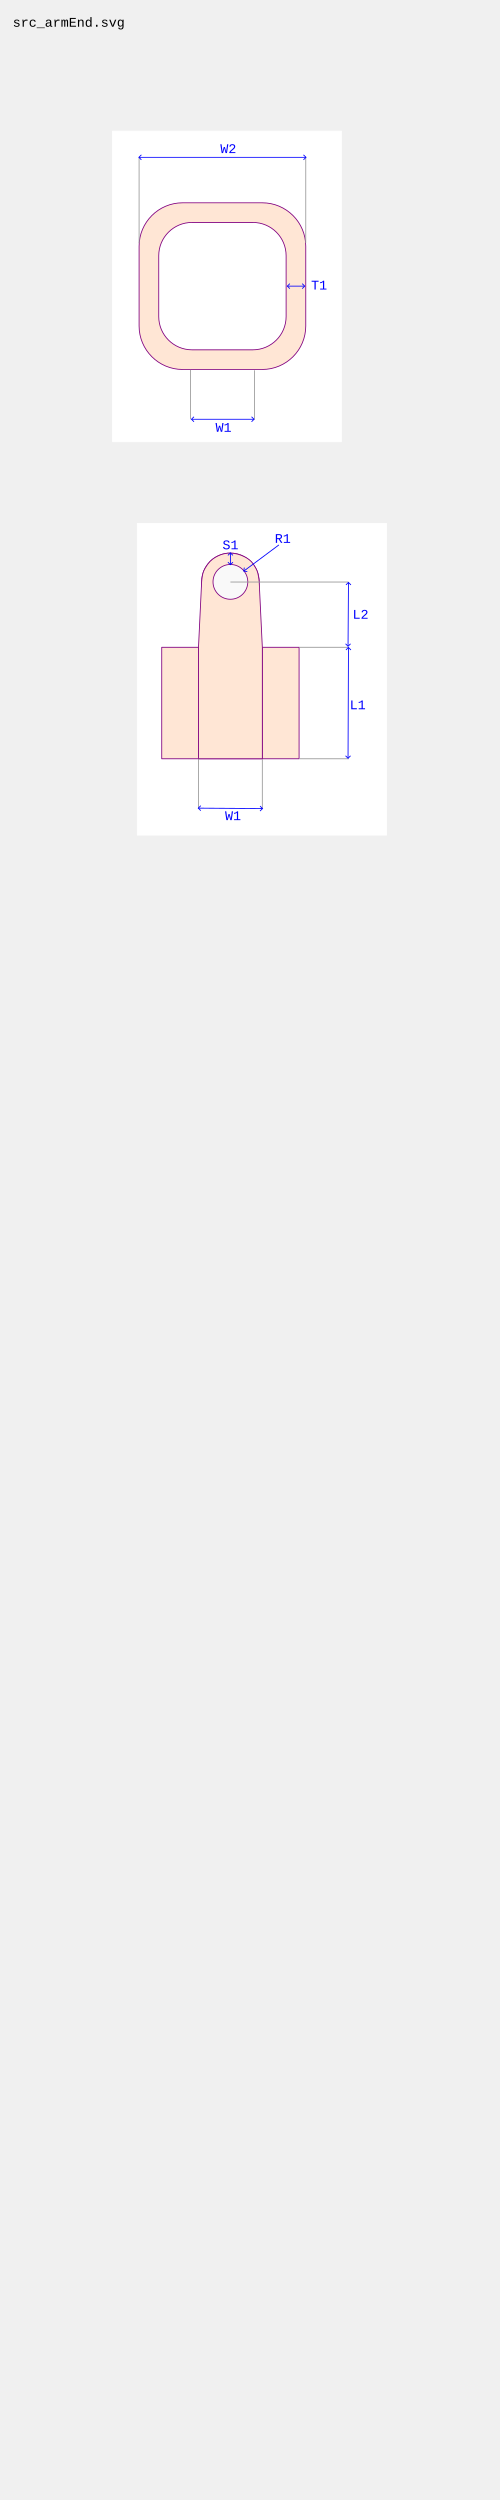
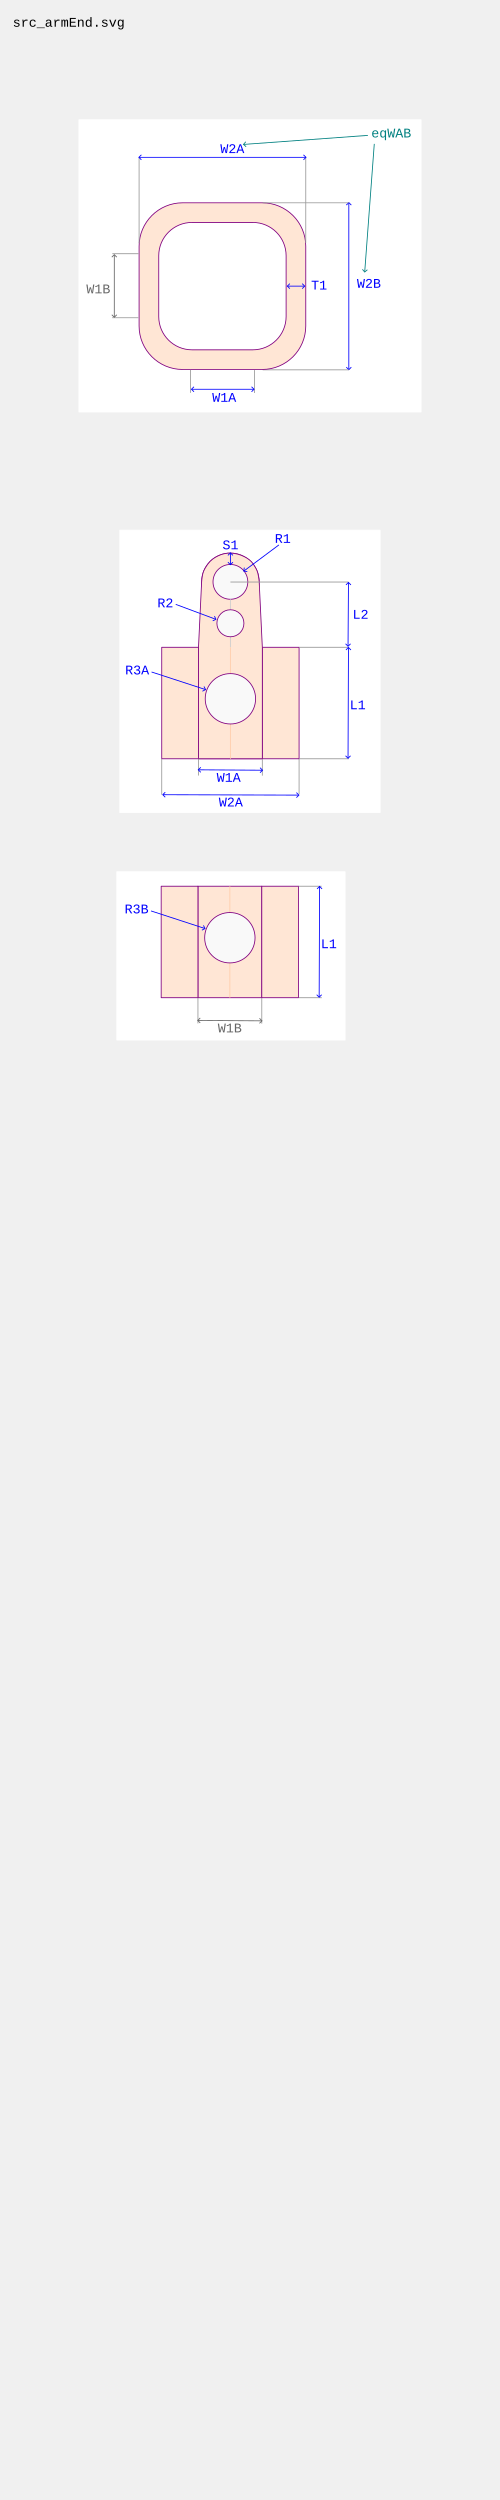
<svg xmlns="http://www.w3.org/2000/svg" width="600" height="3000" viewBox="0 0 158.75 793.75" version="1.1" id="svg1">
  <defs id="defs1">
+     <rect x="421.933" y="172.994" width="86.45" height="28.958" id="rect9" />
    <rect x="336.844" y="630.218" width="26.241" height="23.252" id="rect13" />
    <rect x="353.4" y="640.128" width="31.984" height="23.074" id="rect12" />
    <rect x="450.027" y="984.154" width="36.489" height="38.43" id="rect11" />
    <rect x="435.757" y="303.246" width="78.36" height="64.344" id="rect6" />
    <rect x="187.936" y="533.866" width="73.9" height="44.595" id="rect5" />
    <rect x="393.71" y="86.642" width="131.874" height="75.811" id="rect4" />
    <rect x="349.115" y="99.383" width="55.425" height="47.143" id="rect3" />
    <marker style="overflow:visible" id="ArrowWide" refX="0" refY="0" orient="auto-start-reverse" markerWidth="1" markerHeight="1" viewBox="0 0 1 1" preserveAspectRatio="xMidYMid">
      <path style="fill:none;stroke:context-stroke;stroke-width:1;stroke-linecap:butt" d="M 3,-3 0,0 3,3" transform="rotate(180,0.125,0)" id="path3" />
    </marker>
    <rect x="15.29" y="17.838" width="240.813" height="54.788" id="rect1" />
    <marker style="overflow:visible" id="ArrowWide-3" refX="0" refY="0" orient="auto-start-reverse" markerWidth="1" markerHeight="1" viewBox="0 0 1 1" preserveAspectRatio="xMidYMid">
      <path style="fill:none;stroke:context-stroke;stroke-width:1;stroke-linecap:butt" d="M 3,-3 0,0 3,3" transform="rotate(180,0.125,0)" id="path3-6" />
    </marker>
    <marker style="overflow:visible" id="ArrowWide-3-7" refX="0" refY="0" orient="auto-start-reverse" markerWidth="1" markerHeight="1" viewBox="0 0 1 1" preserveAspectRatio="xMidYMid">
      <path style="fill:none;stroke:context-stroke;stroke-width:1;stroke-linecap:butt" d="M 3,-3 0,0 3,3" transform="rotate(180,0.125,0)" id="path3-6-3" />
    </marker>
    <marker style="overflow:visible" id="ArrowWide-4" refX="0" refY="0" orient="auto-start-reverse" markerWidth="1" markerHeight="1" viewBox="0 0 1 1" preserveAspectRatio="xMidYMid">
      <path style="fill:none;stroke:context-stroke;stroke-width:1;stroke-linecap:butt" d="M 3,-3 0,0 3,3" transform="rotate(180,0.125,0)" id="path3-5" />
    </marker>
    <marker style="overflow:visible" id="ArrowWide-4-6" refX="0" refY="0" orient="auto-start-reverse" markerWidth="1" markerHeight="1" viewBox="0 0 1 1" preserveAspectRatio="xMidYMid">
      <path style="fill:none;stroke:context-stroke;stroke-width:1;stroke-linecap:butt" d="M 3,-3 0,0 3,3" transform="rotate(180,0.125,0)" id="path3-5-8" />
    </marker>
    <rect x="187.936" y="533.866" width="73.9" height="44.595" id="rect5-9" />
    <rect x="450.027" y="984.154" width="36.489" height="38.43" id="rect11-9" />
+     <marker style="overflow:visible" id="ArrowWide-2" refX="0" refY="0" orient="auto-start-reverse" markerWidth="1" markerHeight="1" viewBox="0 0 1 1" preserveAspectRatio="xMidYMid">
+       <path style="fill:none;stroke:context-stroke;stroke-width:1;stroke-linecap:butt" d="M 3,-3 0,0 3,3" transform="rotate(180,0.125,0)" id="path3-7" />
+     </marker>
+     <rect x="349.115" y="99.383" width="55.425" height="47.143" id="rect3-6" />
+     <marker style="overflow:visible" id="ArrowWide-9" refX="0" refY="0" orient="auto-start-reverse" markerWidth="1" markerHeight="1" viewBox="0 0 1 1" preserveAspectRatio="xMidYMid">
+       <path style="fill:none;stroke:context-stroke;stroke-width:1;stroke-linecap:butt" d="M 3,-3 0,0 3,3" transform="rotate(180,0.125,0)" id="path3-73" />
+     </marker>
+     <marker style="overflow:visible" id="ArrowWide-9-3" refX="0" refY="0" orient="auto-start-reverse" markerWidth="1" markerHeight="1" viewBox="0 0 1 1" preserveAspectRatio="xMidYMid">
+       <path style="fill:none;stroke:context-stroke;stroke-width:1;stroke-linecap:butt" d="M 3,-3 0,0 3,3" transform="rotate(180,0.125,0)" id="path3-73-1" />
+     </marker>
+     <rect x="336.844" y="630.218" width="26.241" height="23.252" id="rect13-4" />
+     <rect x="336.844" y="630.218" width="38.982" height="32.171" id="rect13-0" />
+     <marker style="overflow:visible" id="ArrowWide-1" refX="0" refY="0" orient="auto-start-reverse" markerWidth="1" markerHeight="1" viewBox="0 0 1 1" preserveAspectRatio="xMidYMid">
+       <path style="fill:none;stroke:context-stroke;stroke-width:1;stroke-linecap:butt" d="M 3,-3 0,0 3,3" transform="rotate(180,0.125,0)" id="path3-55" />
+     </marker>
+     <marker style="overflow:visible" id="ArrowWide-4-7" refX="0" refY="0" orient="auto-start-reverse" markerWidth="1" markerHeight="1" viewBox="0 0 1 1" preserveAspectRatio="xMidYMid">
+       <path style="fill:none;stroke:context-stroke;stroke-width:1;stroke-linecap:butt" d="M 3,-3 0,0 3,3" transform="rotate(180,0.125,0)" id="path3-5-6" />
+     </marker>
+     <rect x="187.936" y="533.866" width="73.9" height="44.595" id="rect5-9-6" />
+     <rect x="450.027" y="984.154" width="36.489" height="38.43" id="rect11-93" />
+     <marker style="overflow:visible" id="ArrowWide-9-3-7" refX="0" refY="0" orient="auto-start-reverse" markerWidth="1" markerHeight="1" viewBox="0 0 1 1" preserveAspectRatio="xMidYMid">
+       <path style="fill:none;stroke:context-stroke;stroke-width:1;stroke-linecap:butt" d="M 3,-3 0,0 3,3" transform="rotate(180,0.125,0)" id="path3-73-1-4" />
+     </marker>
+     <rect x="336.844" y="630.218" width="41.53" height="28.349" id="rect13-0-5" />
+     <marker style="overflow:visible" id="ArrowWide-3-6" refX="0" refY="0" orient="auto-start-reverse" markerWidth="1" markerHeight="1" viewBox="0 0 1 1" preserveAspectRatio="xMidYMid">
+       <path style="fill:none;stroke:context-stroke;stroke-width:1;stroke-linecap:butt" d="M 3,-3 0,0 3,3" transform="rotate(180,0.125,0)" id="path3-6-8" />
+     </marker>
+     <rect x="187.936" y="533.866" width="73.9" height="44.595" id="rect5-2" />
+     <marker style="overflow:visible" id="ArrowWide-10" refX="0" refY="0" orient="auto-start-reverse" markerWidth="1" markerHeight="1" viewBox="0 0 1 1" preserveAspectRatio="xMidYMid">
+       <path style="fill:none;stroke:context-stroke;stroke-width:1;stroke-linecap:butt" d="M 3,-3 0,0 3,3" transform="rotate(180,0.125,0)" id="path3-61" />
+     </marker>
+     <rect x="187.936" y="533.866" width="73.9" height="44.595" id="rect5-9-1" />
  </defs>
  <g id="layer1">
-     <rect style="fill:#ffffff;stroke:#ffffff;stroke-width:0.265;stroke-linejoin:round" id="rect14" width="79.11" height="98.944" x="43.601" y="166.199" />
+     <rect style="fill:#ffffff;stroke:#ffffff;stroke-width:0.265;stroke-linejoin:round;stroke-dasharray:none" id="rect16" width="72.48" height="53.433" x="37.083" y="276.773" />
+     <rect style="fill:#ffffff;stroke:#ffffff;stroke-width:0.265;stroke-linejoin:round" id="rect14" width="82.65" height="89.648" x="38.038" y="168.331" />
+     <path style="fill:#ffe6d5;stroke:#0000ff;stroke-width:0.265;stroke-linejoin:round;marker-start:url(#ArrowWide-10);marker-end:url(#ArrowWide-10)" d="m 51.738,252.319 43.1,0.132" id="path11-9" />
+     <path style="fill:none;stroke:#999999;stroke-width:0.265;stroke-linejoin:round" d="M 94.959,252.148 V 240.779" id="path1-1-2" />
+     <text xml:space="preserve" transform="matrix(0.2645833,0,0,0.2645833,-39.16172,22.30798)" id="text13-0" style="font-style:normal;font-variant:normal;font-weight:normal;font-stretch:normal;font-size:16px;line-height:normal;font-family:'Liberation Mono';-inkscape-font-specification:'Liberation Mono';font-variant-ligatures:normal;font-variant-position:normal;font-variant-caps:normal;font-variant-numeric:normal;font-variant-alternates:normal;font-variant-east-asian:normal;font-feature-settings:normal;font-variation-settings:normal;text-indent:0;text-align:start;text-decoration-line:none;text-decoration-style:solid;text-decoration-color:#000000;letter-spacing:normal;word-spacing:normal;text-transform:none;writing-mode:lr-tb;direction:ltr;text-orientation:mixed;dominant-baseline:auto;baseline-shift:baseline;white-space:pre;shape-inside:url(#rect13-4);shape-padding:0;shape-margin:0;inline-size:0;display:inline;vector-effect:none;fill:#0000ff;fill-opacity:1;stroke-width:1;stroke-linecap:butt;stroke-linejoin:miter;stroke-miterlimit:4;stroke-dasharray:none;stroke-dashoffset:0;stroke-opacity:1;-inkscape-stroke:none;stop-color:#000000">
+       <tspan x="336.844" y="644.455" id="tspan19">R2</tspan>
+     </text>
    <circle style="fill:#ffe6d5;stroke:#800080;stroke-width:0.265;stroke-linejoin:round" id="path8-6" cx="73.154" cy="184.744" r="9.138" />
-     <rect style="fill:#ffffff;stroke:#ffffff;stroke-width:0.265;stroke-linejoin:round" id="rect7" width="72.649" height="98.607" x="35.734" y="41.634" />
+     <rect style="fill:#ffffff;stroke:#ffffff;stroke-width:0.265;stroke-linejoin:round" id="rect7" width="108.631" height="92.773" x="25.059" y="38.028" />
+     <text xml:space="preserve" transform="matrix(0.2645833,0,0,0.2645833,20.9635,61.31455)" id="text3-6" style="font-size:16px;line-height:normal;font-family:'Liberation Mono';-inkscape-font-specification:'Liberation Mono';text-decoration-color:#000000;white-space:pre;shape-inside:url(#rect3-6);display:inline;fill:#0000ff;stroke-width:1;-inkscape-stroke:none;stop-color:#000000">
+       <tspan x="349.115" y="113.619" id="tspan20">W2B</tspan>
+     </text>
+     <path style="fill:none;stroke:#0000ff;stroke-width:0.265;stroke-linejoin:round;marker-start:url(#ArrowWide-2);marker-end:url(#ArrowWide-2)" d="M 110.749,64.389 V 117.306" id="path2-3" />
+     <path style="fill:none;stroke:#999999;stroke-width:0.265;stroke-linejoin:round" d="M 83.409,117.419 H 110.749" id="path1-5-5-2" />
    <text xml:space="preserve" transform="scale(0.2645833)" id="text1" style="font-size:16px;line-height:normal;font-family:'Liberation Mono';-inkscape-font-specification:'Liberation Mono';text-decoration-color:#000000;white-space:pre;shape-inside:url(#rect1);display:inline;fill:#000000;stroke-width:1;-inkscape-stroke:none;stop-color:#000000">
-       <tspan x="15.289" y="32.074" id="tspan7">src_armEnd.svg</tspan>
+       <tspan x="15.289" y="32.074" id="tspan21">src_armEnd.svg</tspan>
    </text>
    <rect style="fill:#ffe6d5;stroke:#800080;stroke-width:0.265;stroke-linejoin:round" id="rect2" width="52.917" height="52.917" x="44.162" y="64.389" ry="13.822" />
    <rect style="fill:#ffffff;stroke:#800080;stroke-width:0.265;stroke-linejoin:round" id="rect2-5" width="40.443" height="40.443" x="50.399" y="70.626" ry="10.564" />
    <path style="fill:none;stroke:#999999;stroke-width:0.265;stroke-linejoin:round" d="M 44.162,77.241 V 49.901" id="path1" />
    <path style="fill:none;stroke:#999999;stroke-width:0.265;stroke-linejoin:round" d="M 97.079,77.123 V 49.783" id="path1-5" />
    <path style="fill:none;stroke:#0000ff;stroke-width:0.265;stroke-linejoin:round;marker-start:url(#ArrowWide);marker-end:url(#ArrowWide)" d="m 44.162,49.95 h 52.917" id="path2" />
-     <path style="fill:none;stroke:#999999;stroke-width:0.265;stroke-linejoin:round" d="M 60.481,133.114 V 117.438" id="path1-2" />
-     <path style="fill:none;stroke:#999999;stroke-width:0.265;stroke-linejoin:round" d="M 80.815,133.228 V 117.552" id="path1-2-7" />
-     <path style="fill:none;stroke:#0000ff;stroke-width:0.265;stroke-linejoin:round;marker-start:url(#ArrowWide-3);marker-end:url(#ArrowWide-3)" d="M 60.86,133.114 H 80.592" id="path2-2" />
+     <path style="fill:none;stroke:#999999;stroke-width:0.265;stroke-linejoin:round" d="m 60.481,124.73 v -7.292" id="path1-2" />
+     <path style="fill:none;stroke:#999999;stroke-width:0.265;stroke-linejoin:round" d="m 80.815,124.783 v -7.292" id="path1-2-7" />
+     <path style="fill:none;stroke:#0000ff;stroke-width:0.265;stroke-linejoin:round;marker-start:url(#ArrowWide-3);marker-end:url(#ArrowWide-3)" d="M 60.86,123.589 H 80.592" id="path2-2" />
    <path style="fill:none;stroke:#0000ff;stroke-width:0.265;stroke-linejoin:round;marker-start:url(#ArrowWide-3-7);marker-end:url(#ArrowWide-3-7)" d="m 91.296,90.848 h 5.376" id="path2-2-2" />
    <text xml:space="preserve" transform="matrix(0.2645833,0,0,0.2645833,-22.41828,18.54143)" id="text3" style="font-size:16px;line-height:normal;font-family:'Liberation Mono';-inkscape-font-specification:'Liberation Mono';text-decoration-color:#000000;white-space:pre;shape-inside:url(#rect3);display:inline;fill:#0000ff;stroke-width:1;-inkscape-stroke:none;stop-color:#000000">
-       <tspan x="349.115" y="113.619" id="tspan8">W2</tspan>
+       <tspan x="349.115" y="113.619" id="tspan22">W2A</tspan>
    </text>
    <text xml:space="preserve" transform="scale(0.2645833)" id="text4" style="font-style:normal;font-variant:normal;font-weight:normal;font-stretch:normal;font-size:16px;line-height:normal;font-family:'Liberation Mono';-inkscape-font-specification:'Liberation Mono';font-variant-ligatures:normal;font-variant-position:normal;font-variant-caps:normal;font-variant-numeric:normal;font-variant-alternates:normal;font-variant-east-asian:normal;font-feature-settings:normal;font-variation-settings:normal;text-indent:0;text-align:start;text-decoration-line:none;text-decoration-style:solid;text-decoration-color:#000000;letter-spacing:normal;word-spacing:normal;text-transform:none;writing-mode:lr-tb;direction:ltr;text-orientation:mixed;dominant-baseline:auto;baseline-shift:baseline;white-space:pre;shape-inside:url(#rect4);shape-padding:0;shape-margin:0;inline-size:0;display:inline;opacity:1;vector-effect:none;fill:#000000;fill-opacity:1;stroke-width:1;stroke-linecap:butt;stroke-linejoin:miter;stroke-miterlimit:4;stroke-dasharray:none;stroke-dashoffset:0;stroke-opacity:1;-inkscape-stroke:none;stop-color:#000000;stop-opacity:1" />
-     <text xml:space="preserve" transform="matrix(0.2645833,0,0,0.2645833,18.70999,-7.922248)" id="text5" style="font-style:normal;font-variant:normal;font-weight:normal;font-stretch:normal;font-size:16px;line-height:normal;font-family:'Liberation Mono';-inkscape-font-specification:'Liberation Mono';font-variant-ligatures:normal;font-variant-position:normal;font-variant-caps:normal;font-variant-numeric:normal;font-variant-alternates:normal;font-variant-east-asian:normal;font-feature-settings:normal;font-variation-settings:normal;text-indent:0;text-align:start;text-decoration-line:none;text-decoration-style:solid;text-decoration-color:#000000;letter-spacing:normal;word-spacing:normal;text-transform:none;writing-mode:lr-tb;direction:ltr;text-orientation:mixed;dominant-baseline:auto;baseline-shift:baseline;white-space:pre;shape-inside:url(#rect5);shape-padding:0;shape-margin:0;inline-size:0;display:inline;opacity:1;vector-effect:none;fill:#0000ff;fill-opacity:1;stroke-width:1;stroke-linecap:butt;stroke-linejoin:miter;stroke-miterlimit:4;stroke-dasharray:none;stroke-dashoffset:0;stroke-opacity:1;-inkscape-stroke:none;stop-color:#000000;stop-opacity:1">
-       <tspan x="187.936" y="548.102" id="tspan9">W1</tspan>
+     <text xml:space="preserve" transform="matrix(0.2645833,0,0,0.2645833,17.65166,-17.44725)" id="text5" style="font-style:normal;font-variant:normal;font-weight:normal;font-stretch:normal;font-size:16px;line-height:normal;font-family:'Liberation Mono';-inkscape-font-specification:'Liberation Mono';font-variant-ligatures:normal;font-variant-position:normal;font-variant-caps:normal;font-variant-numeric:normal;font-variant-alternates:normal;font-variant-east-asian:normal;font-feature-settings:normal;font-variation-settings:normal;text-indent:0;text-align:start;text-decoration-line:none;text-decoration-style:solid;text-decoration-color:#000000;letter-spacing:normal;word-spacing:normal;text-transform:none;writing-mode:lr-tb;direction:ltr;text-orientation:mixed;dominant-baseline:auto;baseline-shift:baseline;white-space:pre;shape-inside:url(#rect5);shape-padding:0;shape-margin:0;inline-size:0;display:inline;opacity:1;vector-effect:none;fill:#0000ff;fill-opacity:1;stroke-width:1;stroke-linecap:butt;stroke-linejoin:miter;stroke-miterlimit:4;stroke-dasharray:none;stroke-dashoffset:0;stroke-opacity:1;-inkscape-stroke:none;stop-color:#000000;stop-opacity:1">
+       <tspan x="187.936" y="548.102" id="tspan23">W1A</tspan>
    </text>
    <text xml:space="preserve" transform="matrix(0.2645833,0,0,0.2645833,-16.51873,7.922248)" id="text6" style="font-style:normal;font-variant:normal;font-weight:normal;font-stretch:normal;font-size:16px;line-height:normal;font-family:'Liberation Mono';-inkscape-font-specification:'Liberation Mono';font-variant-ligatures:normal;font-variant-position:normal;font-variant-caps:normal;font-variant-numeric:normal;font-variant-alternates:normal;font-variant-east-asian:normal;font-feature-settings:normal;font-variation-settings:normal;text-indent:0;text-align:start;text-decoration-line:none;text-decoration-style:solid;text-decoration-color:#000000;letter-spacing:normal;word-spacing:normal;text-transform:none;writing-mode:lr-tb;direction:ltr;text-orientation:mixed;dominant-baseline:auto;baseline-shift:baseline;white-space:pre;shape-inside:url(#rect6);shape-padding:0;shape-margin:0;inline-size:0;display:inline;opacity:1;vector-effect:none;fill:#0000ff;fill-opacity:1;stroke-width:1;stroke-linecap:butt;stroke-linejoin:miter;stroke-miterlimit:4;stroke-dasharray:none;stroke-dashoffset:0;stroke-opacity:1;-inkscape-stroke:none;stop-color:#000000;stop-opacity:1">
-       <tspan x="435.756" y="317.483" id="tspan10">T1</tspan>
+       <tspan x="435.756" y="317.483" id="tspan24">T1</tspan>
    </text>
    <rect style="fill:#ffe6d5;stroke:#800080;stroke-width:0.265;stroke-linejoin:round" id="rect8" width="20.267" height="35.397" x="63.021" y="205.514" />
    <rect style="fill:#ffe6d5;stroke:#800080;stroke-width:0.265;stroke-linejoin:round" id="rect8-9" width="11.671" height="35.397" x="83.288" y="205.514" />
    <rect style="fill:#ffe6d5;stroke:#800080;stroke-width:0.265;stroke-linejoin:round" id="rect8-9-4" width="11.671" height="35.397" x="51.35" y="205.514" />
    <path style="fill:#ffe6d5;stroke:#800080;stroke-width:0.265;stroke-linejoin:round" d="m 63.021,240.911 v -35.397 l 0.996,-20.77 c 0,0 0.07,-1.215 0.374,-2.588 0.248,-1.12 1.094,-2.35 1.6,-3.068 0.889,-1.262 2.076,-2.047 3.37,-2.658 1.17,-0.552 2.499,-0.849 3.793,-0.824 1.522,0.029 3.065,0.451 4.422,1.141 1.096,0.557 2.091,1.235 2.848,2.341 0.414,0.606 1.197,1.877 1.42,2.829 0.367,1.573 0.448,2.827 0.448,2.827 l 0.996,20.77 v 35.397 z" id="path10" />
    <circle style="fill:#f9f9f9;stroke:#800080;stroke-width:0.265;stroke-linejoin:round" id="path8" cx="73.154" cy="184.744" r="5.523" />
-     <path style="fill:none;stroke:#999999;stroke-width:0.265;stroke-linejoin:round" d="M 63.021,256.587 V 240.911" id="path1-2-3" />
-     <path style="fill:none;stroke:#999999;stroke-width:0.265;stroke-linejoin:round" d="M 83.288,256.719 V 241.043" id="path1-2-3-1" />
-     <path style="fill:#ffe6d5;stroke:#0000ff;stroke-width:0.265;stroke-linejoin:round;marker-start:url(#ArrowWide);marker-end:url(#ArrowWide)" d="m 63.021,256.587 20.267,0.132" id="path11" />
+     <path style="fill:none;stroke:#999999;stroke-width:0.265;stroke-linejoin:round" d="m 63.021,246.231 v -5.32" id="path1-2-3" />
+     <path style="fill:none;stroke:#999999;stroke-width:0.265;stroke-linejoin:round" d="m 83.288,246.276 v -5.32" id="path1-2-3-1" />
+     <path style="fill:#ffe6d5;stroke:#0000ff;stroke-width:0.265;stroke-linejoin:round;marker-start:url(#ArrowWide);marker-end:url(#ArrowWide)" d="m 63.021,244.416 20.267,0.132" id="path11" />
    <path style="fill:none;stroke:#999999;stroke-width:0.265;stroke-linejoin:round" d="M 110.767,240.911 H 95.091" id="path1-2-3-7" />
    <path style="fill:none;stroke:#999999;stroke-width:0.265;stroke-linejoin:round" d="M 110.635,205.514 H 94.959" id="path1-2-3-7-9" />
    <path style="fill:none;stroke:#999999;stroke-width:0.265;stroke-linejoin:round" d="M 110.635,184.796 H 73.154" id="path1-2-3-7-9-0" />
    <path style="fill:#ffe6d5;stroke:#0000ff;stroke-width:0.265;stroke-linejoin:round;marker-start:url(#ArrowWide-4);marker-end:url(#ArrowWide-4)" d="m 110.635,205.636 -0.132,35.051" id="path11-7" />
    <path style="fill:#ffe6d5;stroke:#0000ff;stroke-width:0.265;stroke-linejoin:round;marker-start:url(#ArrowWide-4-6);marker-end:url(#ArrowWide-4-6)" d="m 110.636,184.983 -0.132,20.147" id="path11-7-3" />
-     <text xml:space="preserve" transform="matrix(0.2645833,0,0,0.2645833,21.72314,115.3721)" id="text5-0" style="font-style:normal;font-variant:normal;font-weight:normal;font-stretch:normal;font-size:16px;line-height:normal;font-family:'Liberation Mono';-inkscape-font-specification:'Liberation Mono';font-variant-ligatures:normal;font-variant-position:normal;font-variant-caps:normal;font-variant-numeric:normal;font-variant-alternates:normal;font-variant-east-asian:normal;font-feature-settings:normal;font-variation-settings:normal;text-indent:0;text-align:start;text-decoration-line:none;text-decoration-style:solid;text-decoration-color:#000000;letter-spacing:normal;word-spacing:normal;text-transform:none;writing-mode:lr-tb;direction:ltr;text-orientation:mixed;dominant-baseline:auto;baseline-shift:baseline;white-space:pre;shape-inside:url(#rect5-9);shape-padding:0;shape-margin:0;inline-size:0;display:inline;vector-effect:none;fill:#0000ff;fill-opacity:1;stroke-width:1;stroke-linecap:butt;stroke-linejoin:miter;stroke-miterlimit:4;stroke-dasharray:none;stroke-dashoffset:0;stroke-opacity:1;-inkscape-stroke:none;stop-color:#000000">
-       <tspan x="187.936" y="548.102" id="tspan14">W1</tspan>
+     <text xml:space="preserve" transform="matrix(0.2645833,0,0,0.2645833,19.0773,103.2012)" id="text5-0" style="font-style:normal;font-variant:normal;font-weight:normal;font-stretch:normal;font-size:16px;line-height:normal;font-family:'Liberation Mono';-inkscape-font-specification:'Liberation Mono';font-variant-ligatures:normal;font-variant-position:normal;font-variant-caps:normal;font-variant-numeric:normal;font-variant-alternates:normal;font-variant-east-asian:normal;font-feature-settings:normal;font-variation-settings:normal;text-indent:0;text-align:start;text-decoration-line:none;text-decoration-style:solid;text-decoration-color:#000000;letter-spacing:normal;word-spacing:normal;text-transform:none;writing-mode:lr-tb;direction:ltr;text-orientation:mixed;dominant-baseline:auto;baseline-shift:baseline;white-space:pre;shape-inside:url(#rect5-9);shape-padding:0;shape-margin:0;inline-size:0;display:inline;vector-effect:none;fill:#0000ff;fill-opacity:1;stroke-width:1;stroke-linecap:butt;stroke-linejoin:miter;stroke-miterlimit:4;stroke-dasharray:none;stroke-dashoffset:0;stroke-opacity:1;-inkscape-stroke:none;stop-color:#000000">
+       <tspan x="187.936" y="548.102" id="tspan25">W1A</tspan>
    </text>
-     <text xml:space="preserve" transform="matrix(0.2645833,0,0,0.2645833,-8.040032,-38.97475)" id="text11" style="font-style:normal;font-variant:normal;font-weight:normal;font-stretch:normal;font-size:16px;line-height:normal;font-family:'Liberation Mono';-inkscape-font-specification:'Liberation Mono';font-variant-ligatures:normal;font-variant-position:normal;font-variant-caps:normal;font-variant-numeric:normal;font-variant-alternates:normal;font-variant-east-asian:normal;font-feature-settings:normal;font-variation-settings:normal;text-indent:0;text-align:start;text-decoration-line:none;text-decoration-style:solid;text-decoration-color:#000000;letter-spacing:normal;word-spacing:normal;text-transform:none;writing-mode:lr-tb;direction:ltr;text-orientation:mixed;dominant-baseline:auto;baseline-shift:baseline;white-space:pre;shape-inside:url(#rect11);shape-padding:0;shape-margin:0;inline-size:0;opacity:1;vector-effect:none;fill:#0000ff;fill-opacity:1;stroke-width:1;stroke-linecap:butt;stroke-linejoin:miter;stroke-miterlimit:4;stroke-dasharray:none;stroke-dashoffset:0;stroke-opacity:1;-inkscape-stroke:none;stop-color:#000000;stop-opacity:1">
-       <tspan x="450.027" y="998.391" id="tspan15">L1</tspan>
+     <text xml:space="preserve" transform="matrix(0.2645833,0,0,0.2645833,-8.040032,-38.97475)" id="text11" style="font-style:normal;font-variant:normal;font-weight:normal;font-stretch:normal;font-size:16px;line-height:normal;font-family:'Liberation Mono';-inkscape-font-specification:'Liberation Mono';font-variant-ligatures:normal;font-variant-position:normal;font-variant-caps:normal;font-variant-numeric:normal;font-variant-alternates:normal;font-variant-east-asian:normal;font-feature-settings:normal;font-variation-settings:normal;text-indent:0;text-align:start;text-decoration-line:none;text-decoration-style:solid;text-decoration-color:#000000;letter-spacing:normal;word-spacing:normal;text-transform:none;writing-mode:lr-tb;direction:ltr;text-orientation:mixed;dominant-baseline:auto;baseline-shift:baseline;white-space:pre;shape-inside:url(#rect11);shape-padding:0;shape-margin:0;inline-size:0;display:inline;opacity:1;vector-effect:none;fill:#0000ff;fill-opacity:1;stroke-width:1;stroke-linecap:butt;stroke-linejoin:miter;stroke-miterlimit:4;stroke-dasharray:none;stroke-dashoffset:0;stroke-opacity:1;-inkscape-stroke:none;stop-color:#000000;stop-opacity:1">
+       <tspan x="450.027" y="998.391" id="tspan26">L1</tspan>
    </text>
    <text xml:space="preserve" transform="matrix(0.2645833,0,0,0.2645833,-7.136178,-67.70689)" id="text11-6" style="font-style:normal;font-variant:normal;font-weight:normal;font-stretch:normal;font-size:16px;line-height:normal;font-family:'Liberation Mono';-inkscape-font-specification:'Liberation Mono';font-variant-ligatures:normal;font-variant-position:normal;font-variant-caps:normal;font-variant-numeric:normal;font-variant-alternates:normal;font-variant-east-asian:normal;font-feature-settings:normal;font-variation-settings:normal;text-indent:0;text-align:start;text-decoration-line:none;text-decoration-style:solid;text-decoration-color:#000000;letter-spacing:normal;word-spacing:normal;text-transform:none;writing-mode:lr-tb;direction:ltr;text-orientation:mixed;dominant-baseline:auto;baseline-shift:baseline;white-space:pre;shape-inside:url(#rect11-9);shape-padding:0;shape-margin:0;inline-size:0;display:inline;vector-effect:none;fill:#0000ff;fill-opacity:1;stroke-width:1;stroke-linecap:butt;stroke-linejoin:miter;stroke-miterlimit:4;stroke-dasharray:none;stroke-dashoffset:0;stroke-opacity:1;-inkscape-stroke:none;stop-color:#000000">
-       <tspan x="450.027" y="998.391" id="tspan16">L2</tspan>
+       <tspan x="450.027" y="998.391" id="tspan27">L2</tspan>
    </text>
    <path style="fill:#0000ff;stroke:#0000ff;stroke-width:0.265;stroke-linejoin:round;marker-start:url(#ArrowWide);marker-end:url(#ArrowWide)" d="m 73.154,179.221 v -3.615" id="path12" />
-     <text xml:space="preserve" transform="matrix(0.2645833,0,0,0.2645833,-22.86936,1.264534)" id="text12" style="font-style:normal;font-variant:normal;font-weight:normal;font-stretch:normal;font-size:16px;line-height:normal;font-family:'Liberation Mono';-inkscape-font-specification:'Liberation Mono';font-variant-ligatures:normal;font-variant-position:normal;font-variant-caps:normal;font-variant-numeric:normal;font-variant-alternates:normal;font-variant-east-asian:normal;font-feature-settings:normal;font-variation-settings:normal;text-indent:0;text-align:start;text-decoration-line:none;text-decoration-style:solid;text-decoration-color:#000000;letter-spacing:normal;word-spacing:normal;text-transform:none;writing-mode:lr-tb;direction:ltr;text-orientation:mixed;dominant-baseline:auto;baseline-shift:baseline;white-space:pre;shape-inside:url(#rect12);shape-padding:0;shape-margin:0;inline-size:0;opacity:1;vector-effect:none;fill:#0000ff;fill-opacity:1;stroke-width:1;stroke-linecap:butt;stroke-linejoin:miter;stroke-miterlimit:4;stroke-dasharray:none;stroke-dashoffset:0;stroke-opacity:1;-inkscape-stroke:none;stop-color:#000000;stop-opacity:1">
-       <tspan x="353.4" y="654.365" id="tspan17">S1</tspan>
+     <text xml:space="preserve" transform="matrix(0.2645833,0,0,0.2645833,-22.86936,1.264534)" id="text12" style="font-style:normal;font-variant:normal;font-weight:normal;font-stretch:normal;font-size:16px;line-height:normal;font-family:'Liberation Mono';-inkscape-font-specification:'Liberation Mono';font-variant-ligatures:normal;font-variant-position:normal;font-variant-caps:normal;font-variant-numeric:normal;font-variant-alternates:normal;font-variant-east-asian:normal;font-feature-settings:normal;font-variation-settings:normal;text-indent:0;text-align:start;text-decoration-line:none;text-decoration-style:solid;text-decoration-color:#000000;letter-spacing:normal;word-spacing:normal;text-transform:none;writing-mode:lr-tb;direction:ltr;text-orientation:mixed;dominant-baseline:auto;baseline-shift:baseline;white-space:pre;shape-inside:url(#rect12);shape-padding:0;shape-margin:0;inline-size:0;display:inline;opacity:1;vector-effect:none;fill:#0000ff;fill-opacity:1;stroke-width:1;stroke-linecap:butt;stroke-linejoin:miter;stroke-miterlimit:4;stroke-dasharray:none;stroke-dashoffset:0;stroke-opacity:1;-inkscape-stroke:none;stop-color:#000000;stop-opacity:1">
+       <tspan x="353.4" y="654.365" id="tspan28">S1</tspan>
    </text>
    <path style="fill:#0000ff;stroke:#0000ff;stroke-width:0.265;stroke-linejoin:round;marker-start:url(#ArrowWide)" d="m 77.455,181.279 11.102,-8.275" id="path13" />
-     <text xml:space="preserve" transform="matrix(0.2645833,0,0,0.2645833,-1.880079,1.856095)" id="text13" style="font-style:normal;font-variant:normal;font-weight:normal;font-stretch:normal;font-size:16px;line-height:normal;font-family:'Liberation Mono';-inkscape-font-specification:'Liberation Mono';font-variant-ligatures:normal;font-variant-position:normal;font-variant-caps:normal;font-variant-numeric:normal;font-variant-alternates:normal;font-variant-east-asian:normal;font-feature-settings:normal;font-variation-settings:normal;text-indent:0;text-align:start;text-decoration-line:none;text-decoration-style:solid;text-decoration-color:#000000;letter-spacing:normal;word-spacing:normal;text-transform:none;writing-mode:lr-tb;direction:ltr;text-orientation:mixed;dominant-baseline:auto;baseline-shift:baseline;white-space:pre;shape-inside:url(#rect13);shape-padding:0;shape-margin:0;inline-size:0;opacity:1;vector-effect:none;fill:#0000ff;fill-opacity:1;stroke-width:1;stroke-linecap:butt;stroke-linejoin:miter;stroke-miterlimit:4;stroke-dasharray:none;stroke-dashoffset:0;stroke-opacity:1;-inkscape-stroke:none;stop-color:#000000;stop-opacity:1">
-       <tspan x="336.844" y="644.455" id="tspan18">R1</tspan>
+     <text xml:space="preserve" transform="matrix(0.2645833,0,0,0.2645833,-1.880079,1.856095)" id="text13" style="font-style:normal;font-variant:normal;font-weight:normal;font-stretch:normal;font-size:16px;line-height:normal;font-family:'Liberation Mono';-inkscape-font-specification:'Liberation Mono';font-variant-ligatures:normal;font-variant-position:normal;font-variant-caps:normal;font-variant-numeric:normal;font-variant-alternates:normal;font-variant-east-asian:normal;font-feature-settings:normal;font-variation-settings:normal;text-indent:0;text-align:start;text-decoration-line:none;text-decoration-style:solid;text-decoration-color:#000000;letter-spacing:normal;word-spacing:normal;text-transform:none;writing-mode:lr-tb;direction:ltr;text-orientation:mixed;dominant-baseline:auto;baseline-shift:baseline;white-space:pre;shape-inside:url(#rect13);shape-padding:0;shape-margin:0;inline-size:0;display:inline;opacity:1;vector-effect:none;fill:#0000ff;fill-opacity:1;stroke-width:1;stroke-linecap:butt;stroke-linejoin:miter;stroke-miterlimit:4;stroke-dasharray:none;stroke-dashoffset:0;stroke-opacity:1;-inkscape-stroke:none;stop-color:#000000;stop-opacity:1">
+       <tspan x="336.844" y="644.455" id="tspan29">R1</tspan>
+     </text>
+     <path style="fill:none;stroke:#999999;stroke-width:0.265;stroke-linejoin:round" d="M 83.409,64.389 H 110.749" id="path1-5-5" />
+     <text xml:space="preserve" transform="matrix(0.2645833,0,0,0.2645833,6.234168,-5.899546)" id="text2" style="font-size:16px;line-height:normal;font-family:'Liberation Mono';-inkscape-font-specification:'Liberation Mono';text-decoration-color:#000000;white-space:pre;shape-inside:url(#rect9);display:inline;fill:#008080;stroke-width:1;-inkscape-stroke:none;stop-color:#000000">
+       <tspan x="421.934" y="187.231" id="tspan30">eqWAB</tspan>
+     </text>
+     <path style="fill:#0000ff;stroke:#008080;stroke-width:0.265;stroke-linejoin:round;stroke-dasharray:none;marker-start:url(#ArrowWide)" d="M 77.368,45.848 116.801,42.982" id="path14" />
+     <path style="fill:#008080;stroke:#008080;stroke-width:0.265;stroke-linejoin:round;stroke-dasharray:none;marker-start:url(#ArrowWide)" d="m 115.8,86.302 3.034,-40.623" id="path15" />
+     <path style="fill:#008080;stroke:#cccccc;stroke-width:0.265;stroke-linejoin:round;stroke-dasharray:none" d="m 73.154,190.267 v 15.246" id="path16" />
+     <circle style="fill:#f9f9f9;stroke:#800080;stroke-width:0.265;stroke-linejoin:round" id="path8-9" cx="73.154" cy="197.891" r="4.288" />
+     <path style="fill:#008080;stroke:#ffccaa;stroke-width:0.265;stroke-linejoin:round;stroke-dasharray:none" d="m 73.154,205.534 v 35.377" id="path16-3" />
+     <circle style="fill:#f9f9f9;stroke:#800080;stroke-width:0.265;stroke-linejoin:round" id="path8-9-2" cx="73.154" cy="221.867" r="7.996" />
+     <path style="fill:#0000ff;stroke:#0000ff;stroke-width:0.265;stroke-linejoin:round;marker-start:url(#ArrowWide-9)" d="m 68.497,196.624 -12.703,-4.736" id="path13-1" />
+     <path style="fill:#0000ff;stroke:#0000ff;stroke-width:0.265;stroke-linejoin:round;marker-start:url(#ArrowWide-9-3)" d="m 65.21,218.935 -17.086,-5.578" id="path13-1-4" />
+     <text xml:space="preserve" transform="matrix(0.2645833,0,0,0.2645833,-49.39207,43.62032)" id="text13-3" style="font-style:normal;font-variant:normal;font-weight:normal;font-stretch:normal;font-size:16px;line-height:normal;font-family:'Liberation Mono';-inkscape-font-specification:'Liberation Mono';font-variant-ligatures:normal;font-variant-position:normal;font-variant-caps:normal;font-variant-numeric:normal;font-variant-alternates:normal;font-variant-east-asian:normal;font-feature-settings:normal;font-variation-settings:normal;text-indent:0;text-align:start;text-decoration-line:none;text-decoration-style:solid;text-decoration-color:#000000;letter-spacing:normal;word-spacing:normal;text-transform:none;writing-mode:lr-tb;direction:ltr;text-orientation:mixed;dominant-baseline:auto;baseline-shift:baseline;white-space:pre;shape-inside:url(#rect13-0);shape-padding:0;shape-margin:0;inline-size:0;display:inline;vector-effect:none;fill:#0000ff;fill-opacity:1;stroke-width:1;stroke-linecap:butt;stroke-linejoin:miter;stroke-miterlimit:4;stroke-dasharray:none;stroke-dashoffset:0;stroke-opacity:1;-inkscape-stroke:none;stop-color:#000000">
+       <tspan x="336.844" y="644.455" id="tspan31">R3A</tspan>
+     </text>
+     <rect style="fill:#ffe6d5;stroke:#800080;stroke-width:0.265;stroke-linejoin:round" id="rect8-5" width="20.267" height="35.397" x="62.847" y="281.377" />
+     <rect style="fill:#ffe6d5;stroke:#800080;stroke-width:0.265;stroke-linejoin:round" id="rect8-9-47" width="11.671" height="35.397" x="83.115" y="281.377" />
+     <rect style="fill:#ffe6d5;stroke:#800080;stroke-width:0.265;stroke-linejoin:round" id="rect8-9-4-4" width="11.671" height="35.397" x="51.176" y="281.377" />
+     <path style="fill:none;stroke:#999999;stroke-width:0.265;stroke-linejoin:round" d="m 62.847,324.929 v -8.154" id="path1-2-3-4" />
+     <path style="fill:none;stroke:#999999;stroke-width:0.265;stroke-linejoin:round" d="m 83.115,324.998 v -8.154" id="path1-2-3-1-3" />
+     <path style="fill:#ffe6d5;stroke:#666666;stroke-width:0.265;stroke-linejoin:round;marker-start:url(#ArrowWide-1);marker-end:url(#ArrowWide-1)" d="m 62.847,323.984 20.267,0.132" id="path11-0" />
+     <path style="fill:none;stroke:#999999;stroke-width:0.265;stroke-linejoin:round" d="M 102.166,316.775 H 94.847" id="path1-2-3-7-7" />
+     <path style="fill:none;stroke:#999999;stroke-width:0.265;stroke-linejoin:round" d="M 102.104,281.377 H 94.785" id="path1-2-3-7-9-8" />
+     <path style="fill:#ffe6d5;stroke:#0000ff;stroke-width:0.265;stroke-linejoin:round;marker-start:url(#ArrowWide-4-7);marker-end:url(#ArrowWide-4-7)" d="m 101.466,281.5 -0.132,35.051" id="path11-7-6" />
+     <text xml:space="preserve" transform="matrix(0.2645833,0,0,0.2645833,19.43318,182.7692)" id="text5-0-8" style="font-style:normal;font-variant:normal;font-weight:normal;font-stretch:normal;font-size:16px;line-height:normal;font-family:'Liberation Mono';-inkscape-font-specification:'Liberation Mono';font-variant-ligatures:normal;font-variant-position:normal;font-variant-caps:normal;font-variant-numeric:normal;font-variant-alternates:normal;font-variant-east-asian:normal;font-feature-settings:normal;font-variation-settings:normal;text-indent:0;text-align:start;text-decoration-line:none;text-decoration-style:solid;text-decoration-color:#000000;letter-spacing:normal;word-spacing:normal;text-transform:none;writing-mode:lr-tb;direction:ltr;text-orientation:mixed;dominant-baseline:auto;baseline-shift:baseline;white-space:pre;shape-inside:url(#rect5-9-6);shape-padding:0;shape-margin:0;inline-size:0;display:inline;vector-effect:none;fill:#666666;fill-opacity:1;stroke-width:1;stroke-linecap:butt;stroke-linejoin:miter;stroke-miterlimit:4;stroke-dasharray:none;stroke-dashoffset:0;stroke-opacity:1;-inkscape-stroke:none;stop-color:#000000">
+       <tspan x="187.936" y="548.102" id="tspan32">W1B</tspan>
+     </text>
+     <text xml:space="preserve" transform="matrix(0.2645833,0,0,0.2645833,-17.20916,36.88903)" id="text11-4" style="font-style:normal;font-variant:normal;font-weight:normal;font-stretch:normal;font-size:16px;line-height:normal;font-family:'Liberation Mono';-inkscape-font-specification:'Liberation Mono';font-variant-ligatures:normal;font-variant-position:normal;font-variant-caps:normal;font-variant-numeric:normal;font-variant-alternates:normal;font-variant-east-asian:normal;font-feature-settings:normal;font-variation-settings:normal;text-indent:0;text-align:start;text-decoration-line:none;text-decoration-style:solid;text-decoration-color:#000000;letter-spacing:normal;word-spacing:normal;text-transform:none;writing-mode:lr-tb;direction:ltr;text-orientation:mixed;dominant-baseline:auto;baseline-shift:baseline;white-space:pre;shape-inside:url(#rect11-93);shape-padding:0;shape-margin:0;inline-size:0;display:inline;vector-effect:none;fill:#0000ff;fill-opacity:1;stroke-width:1;stroke-linecap:butt;stroke-linejoin:miter;stroke-miterlimit:4;stroke-dasharray:none;stroke-dashoffset:0;stroke-opacity:1;-inkscape-stroke:none;stop-color:#000000">
+       <tspan x="450.027" y="998.391" id="tspan33">L1</tspan>
+     </text>
+     <path style="fill:#008080;stroke:#ffccaa;stroke-width:0.265;stroke-linejoin:round;stroke-dasharray:none" d="m 72.981,281.397 v 35.377" id="path16-3-3" />
+     <circle style="fill:#f9f9f9;stroke:#800080;stroke-width:0.265;stroke-linejoin:round" id="path8-9-2-1" cx="72.981" cy="297.73" r="7.996" />
+     <path style="fill:#0000ff;stroke:#0000ff;stroke-width:0.265;stroke-linejoin:round;marker-start:url(#ArrowWide-9-3-7)" d="m 65.036,294.798 -17.086,-5.578" id="path13-1-4-4" />
+     <text xml:space="preserve" transform="matrix(0.2645833,0,0,0.2645833,-49.56536,119.4841)" id="text13-3-9" style="font-style:normal;font-variant:normal;font-weight:normal;font-stretch:normal;font-size:16px;line-height:normal;font-family:'Liberation Mono';-inkscape-font-specification:'Liberation Mono';font-variant-ligatures:normal;font-variant-position:normal;font-variant-caps:normal;font-variant-numeric:normal;font-variant-alternates:normal;font-variant-east-asian:normal;font-feature-settings:normal;font-variation-settings:normal;text-indent:0;text-align:start;text-decoration-line:none;text-decoration-style:solid;text-decoration-color:#000000;letter-spacing:normal;word-spacing:normal;text-transform:none;writing-mode:lr-tb;direction:ltr;text-orientation:mixed;dominant-baseline:auto;baseline-shift:baseline;white-space:pre;shape-inside:url(#rect13-0-5);shape-padding:0;shape-margin:0;inline-size:0;display:inline;vector-effect:none;fill:#0000ff;fill-opacity:1;stroke-width:1;stroke-linecap:butt;stroke-linejoin:miter;stroke-miterlimit:4;stroke-dasharray:none;stroke-dashoffset:0;stroke-opacity:1;-inkscape-stroke:none;stop-color:#000000">
+       <tspan x="336.844" y="644.455" id="tspan34">R3B</tspan>
+     </text>
+     <path style="fill:none;stroke:#999999;stroke-width:0.265;stroke-linejoin:round" d="m 35.663,80.548 h 8.367" id="path1-2-6" />
+     <path style="fill:none;stroke:#999999;stroke-width:0.265;stroke-linejoin:round" d="M 35.602,100.882 H 43.97" id="path1-2-7-4" />
+     <path style="fill:#666666;stroke:#666666;stroke-width:0.265;stroke-linejoin:round;marker-start:url(#ArrowWide-3-6);marker-end:url(#ArrowWide-3-6)" d="M 36.292,80.927 V 100.66" id="path2-2-9" />
+     <text xml:space="preserve" transform="matrix(0.2645833,0,0,0.2645833,-22.30977,-51.88938)" id="text5-5" style="font-style:normal;font-variant:normal;font-weight:normal;font-stretch:normal;font-size:16px;line-height:normal;font-family:'Liberation Mono';-inkscape-font-specification:'Liberation Mono';font-variant-ligatures:normal;font-variant-position:normal;font-variant-caps:normal;font-variant-numeric:normal;font-variant-alternates:normal;font-variant-east-asian:normal;font-feature-settings:normal;font-variation-settings:normal;text-indent:0;text-align:start;text-decoration-line:none;text-decoration-style:solid;text-decoration-color:#000000;letter-spacing:normal;word-spacing:normal;text-transform:none;writing-mode:lr-tb;direction:ltr;text-orientation:mixed;dominant-baseline:auto;baseline-shift:baseline;white-space:pre;shape-inside:url(#rect5-2);shape-padding:0;shape-margin:0;inline-size:0;display:inline;vector-effect:none;fill:#666666;fill-opacity:1;stroke-width:1;stroke-linecap:butt;stroke-linejoin:miter;stroke-miterlimit:4;stroke-dasharray:none;stroke-dashoffset:0;stroke-opacity:1;-inkscape-stroke:none;stop-color:#000000">
+       <tspan x="187.936" y="548.102" id="tspan35">W1B</tspan>
+     </text>
+     <path style="fill:none;stroke:#999999;stroke-width:0.265;stroke-linejoin:round" d="M 51.35,252.319 V 240.95" id="path1-1" />
+     <text xml:space="preserve" transform="matrix(0.2645833,0,0,0.2645833,19.75419,111.0312)" id="text5-0-7" style="font-style:normal;font-variant:normal;font-weight:normal;font-stretch:normal;font-size:16px;line-height:normal;font-family:'Liberation Mono';-inkscape-font-specification:'Liberation Mono';font-variant-ligatures:normal;font-variant-position:normal;font-variant-caps:normal;font-variant-numeric:normal;font-variant-alternates:normal;font-variant-east-asian:normal;font-feature-settings:normal;font-variation-settings:normal;text-indent:0;text-align:start;text-decoration-line:none;text-decoration-style:solid;text-decoration-color:#000000;letter-spacing:normal;word-spacing:normal;text-transform:none;writing-mode:lr-tb;direction:ltr;text-orientation:mixed;dominant-baseline:auto;baseline-shift:baseline;white-space:pre;shape-inside:url(#rect5-9-1);shape-padding:0;shape-margin:0;inline-size:0;display:inline;vector-effect:none;fill:#0000ff;fill-opacity:1;stroke-width:1;stroke-linecap:butt;stroke-linejoin:miter;stroke-miterlimit:4;stroke-dasharray:none;stroke-dashoffset:0;stroke-opacity:1;-inkscape-stroke:none;stop-color:#000000">
+       <tspan x="187.936" y="548.102" id="tspan36">W2A</tspan>
    </text>
  </g>
</svg>
